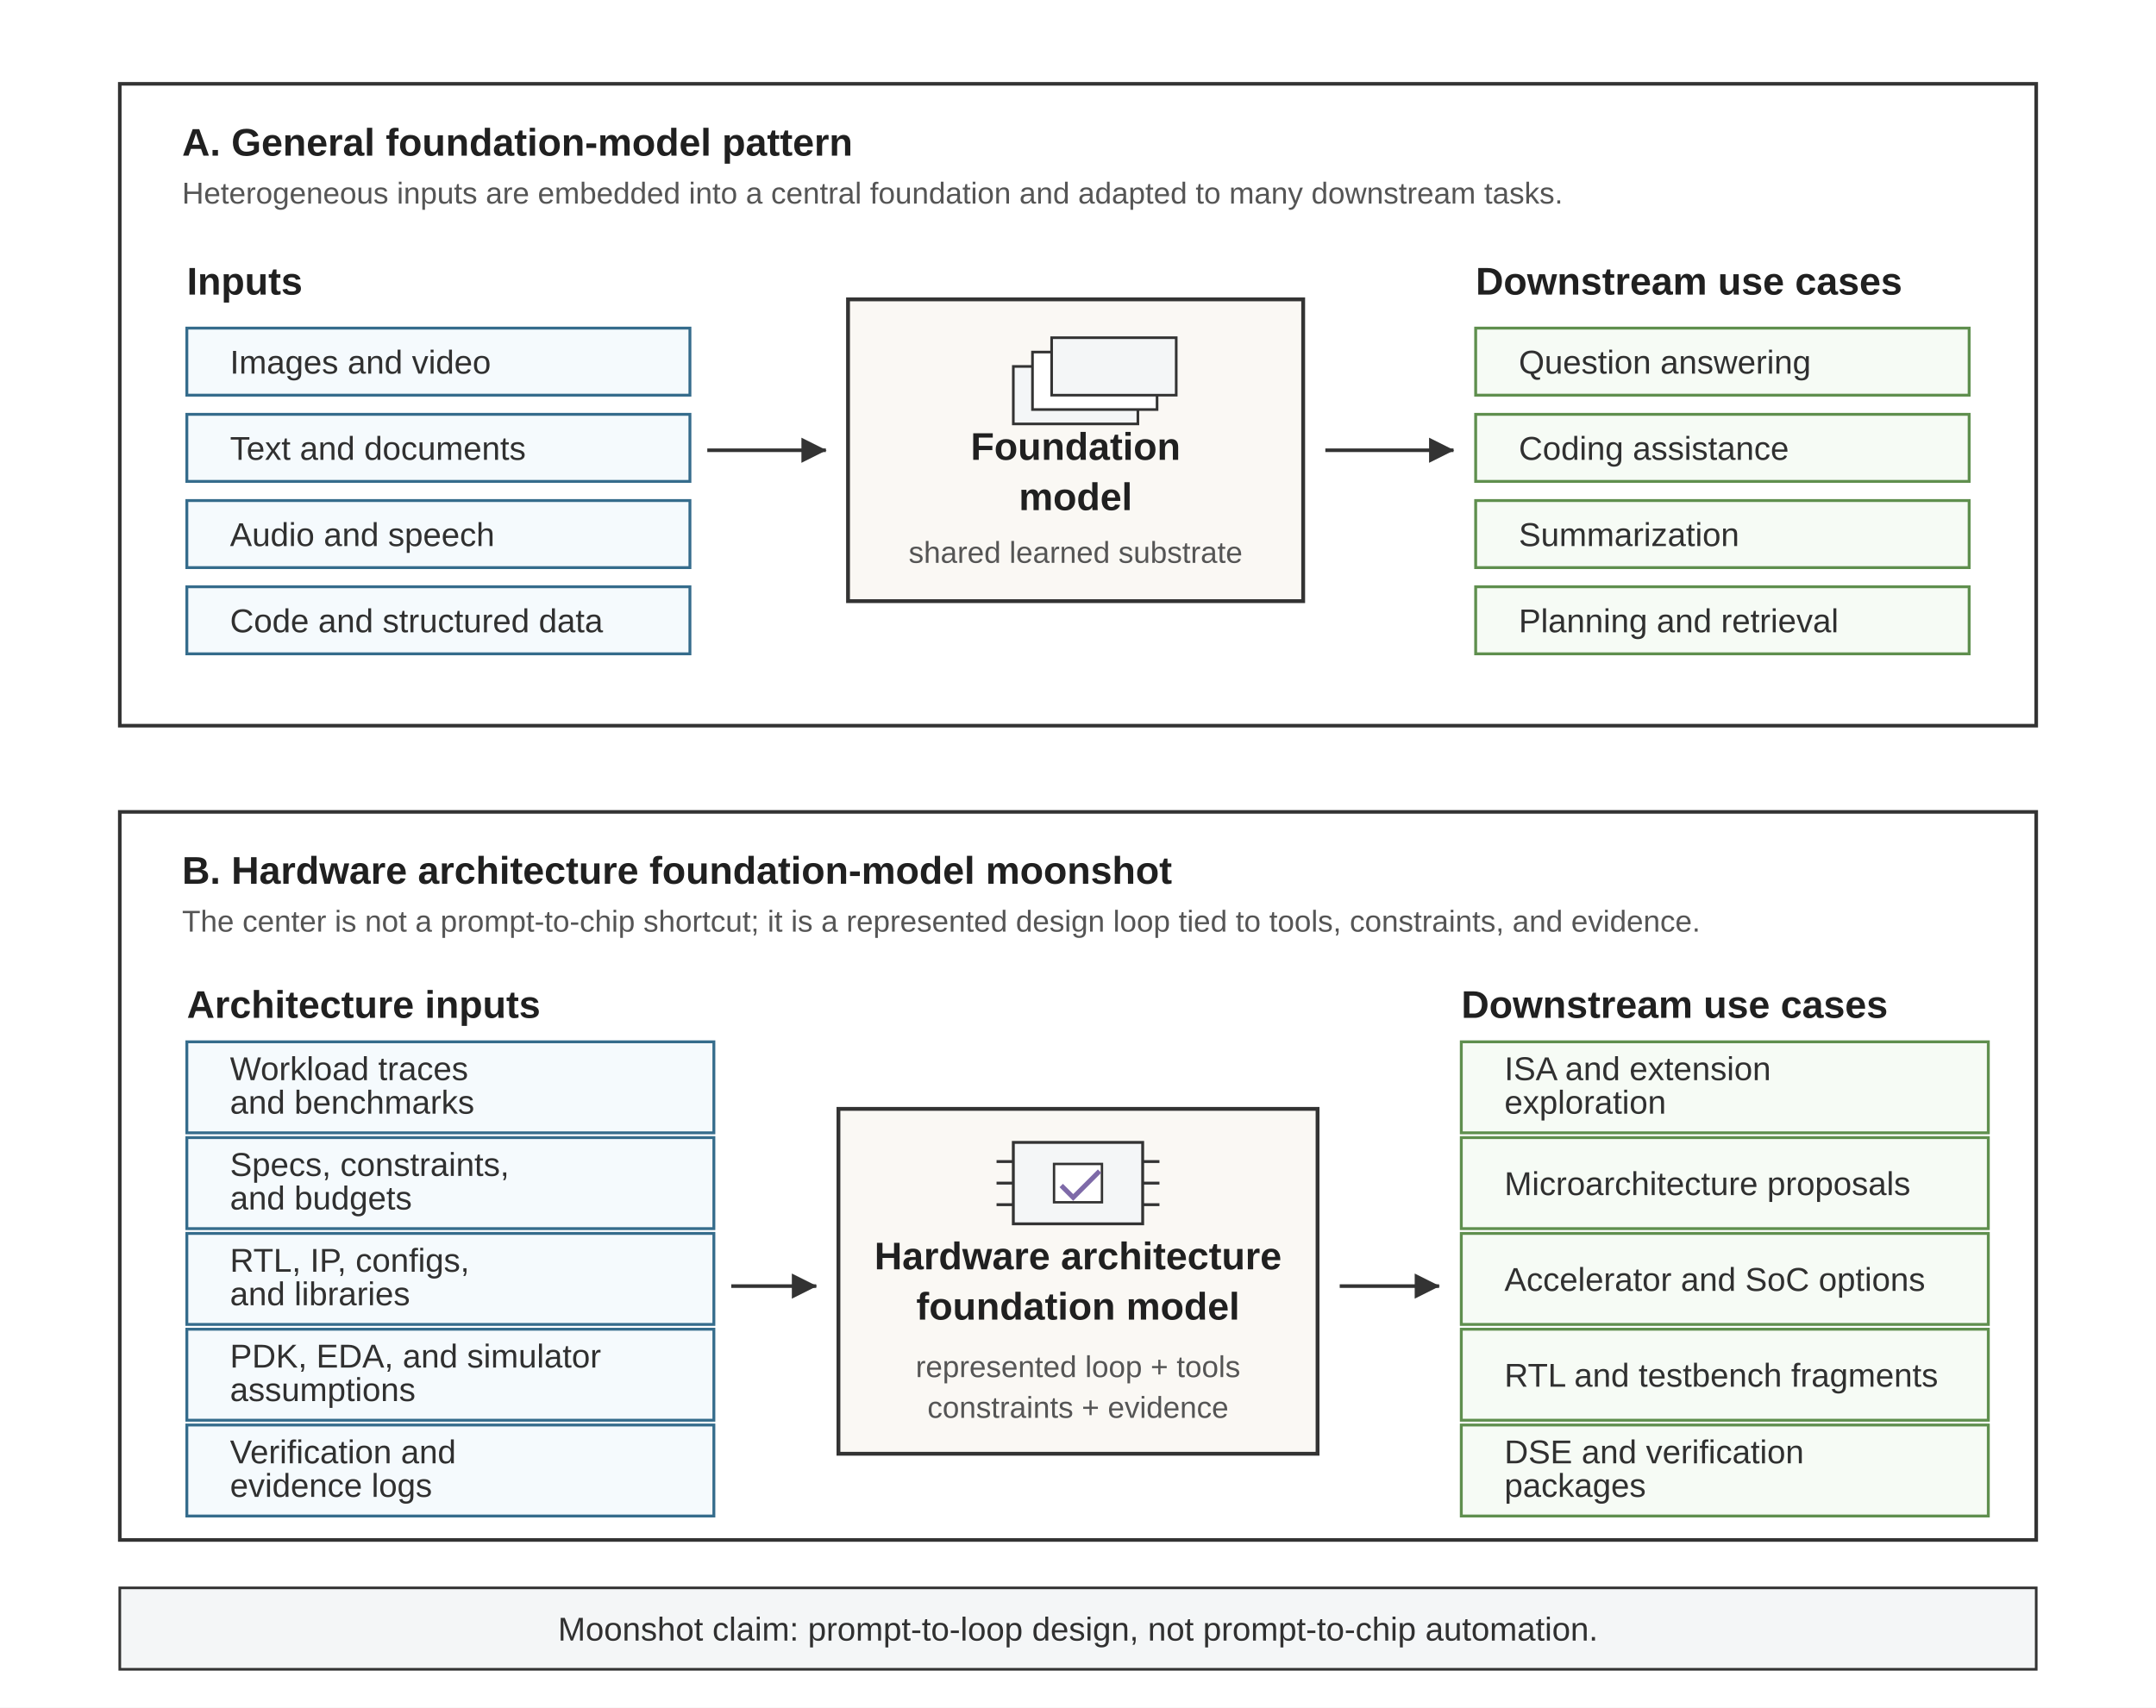
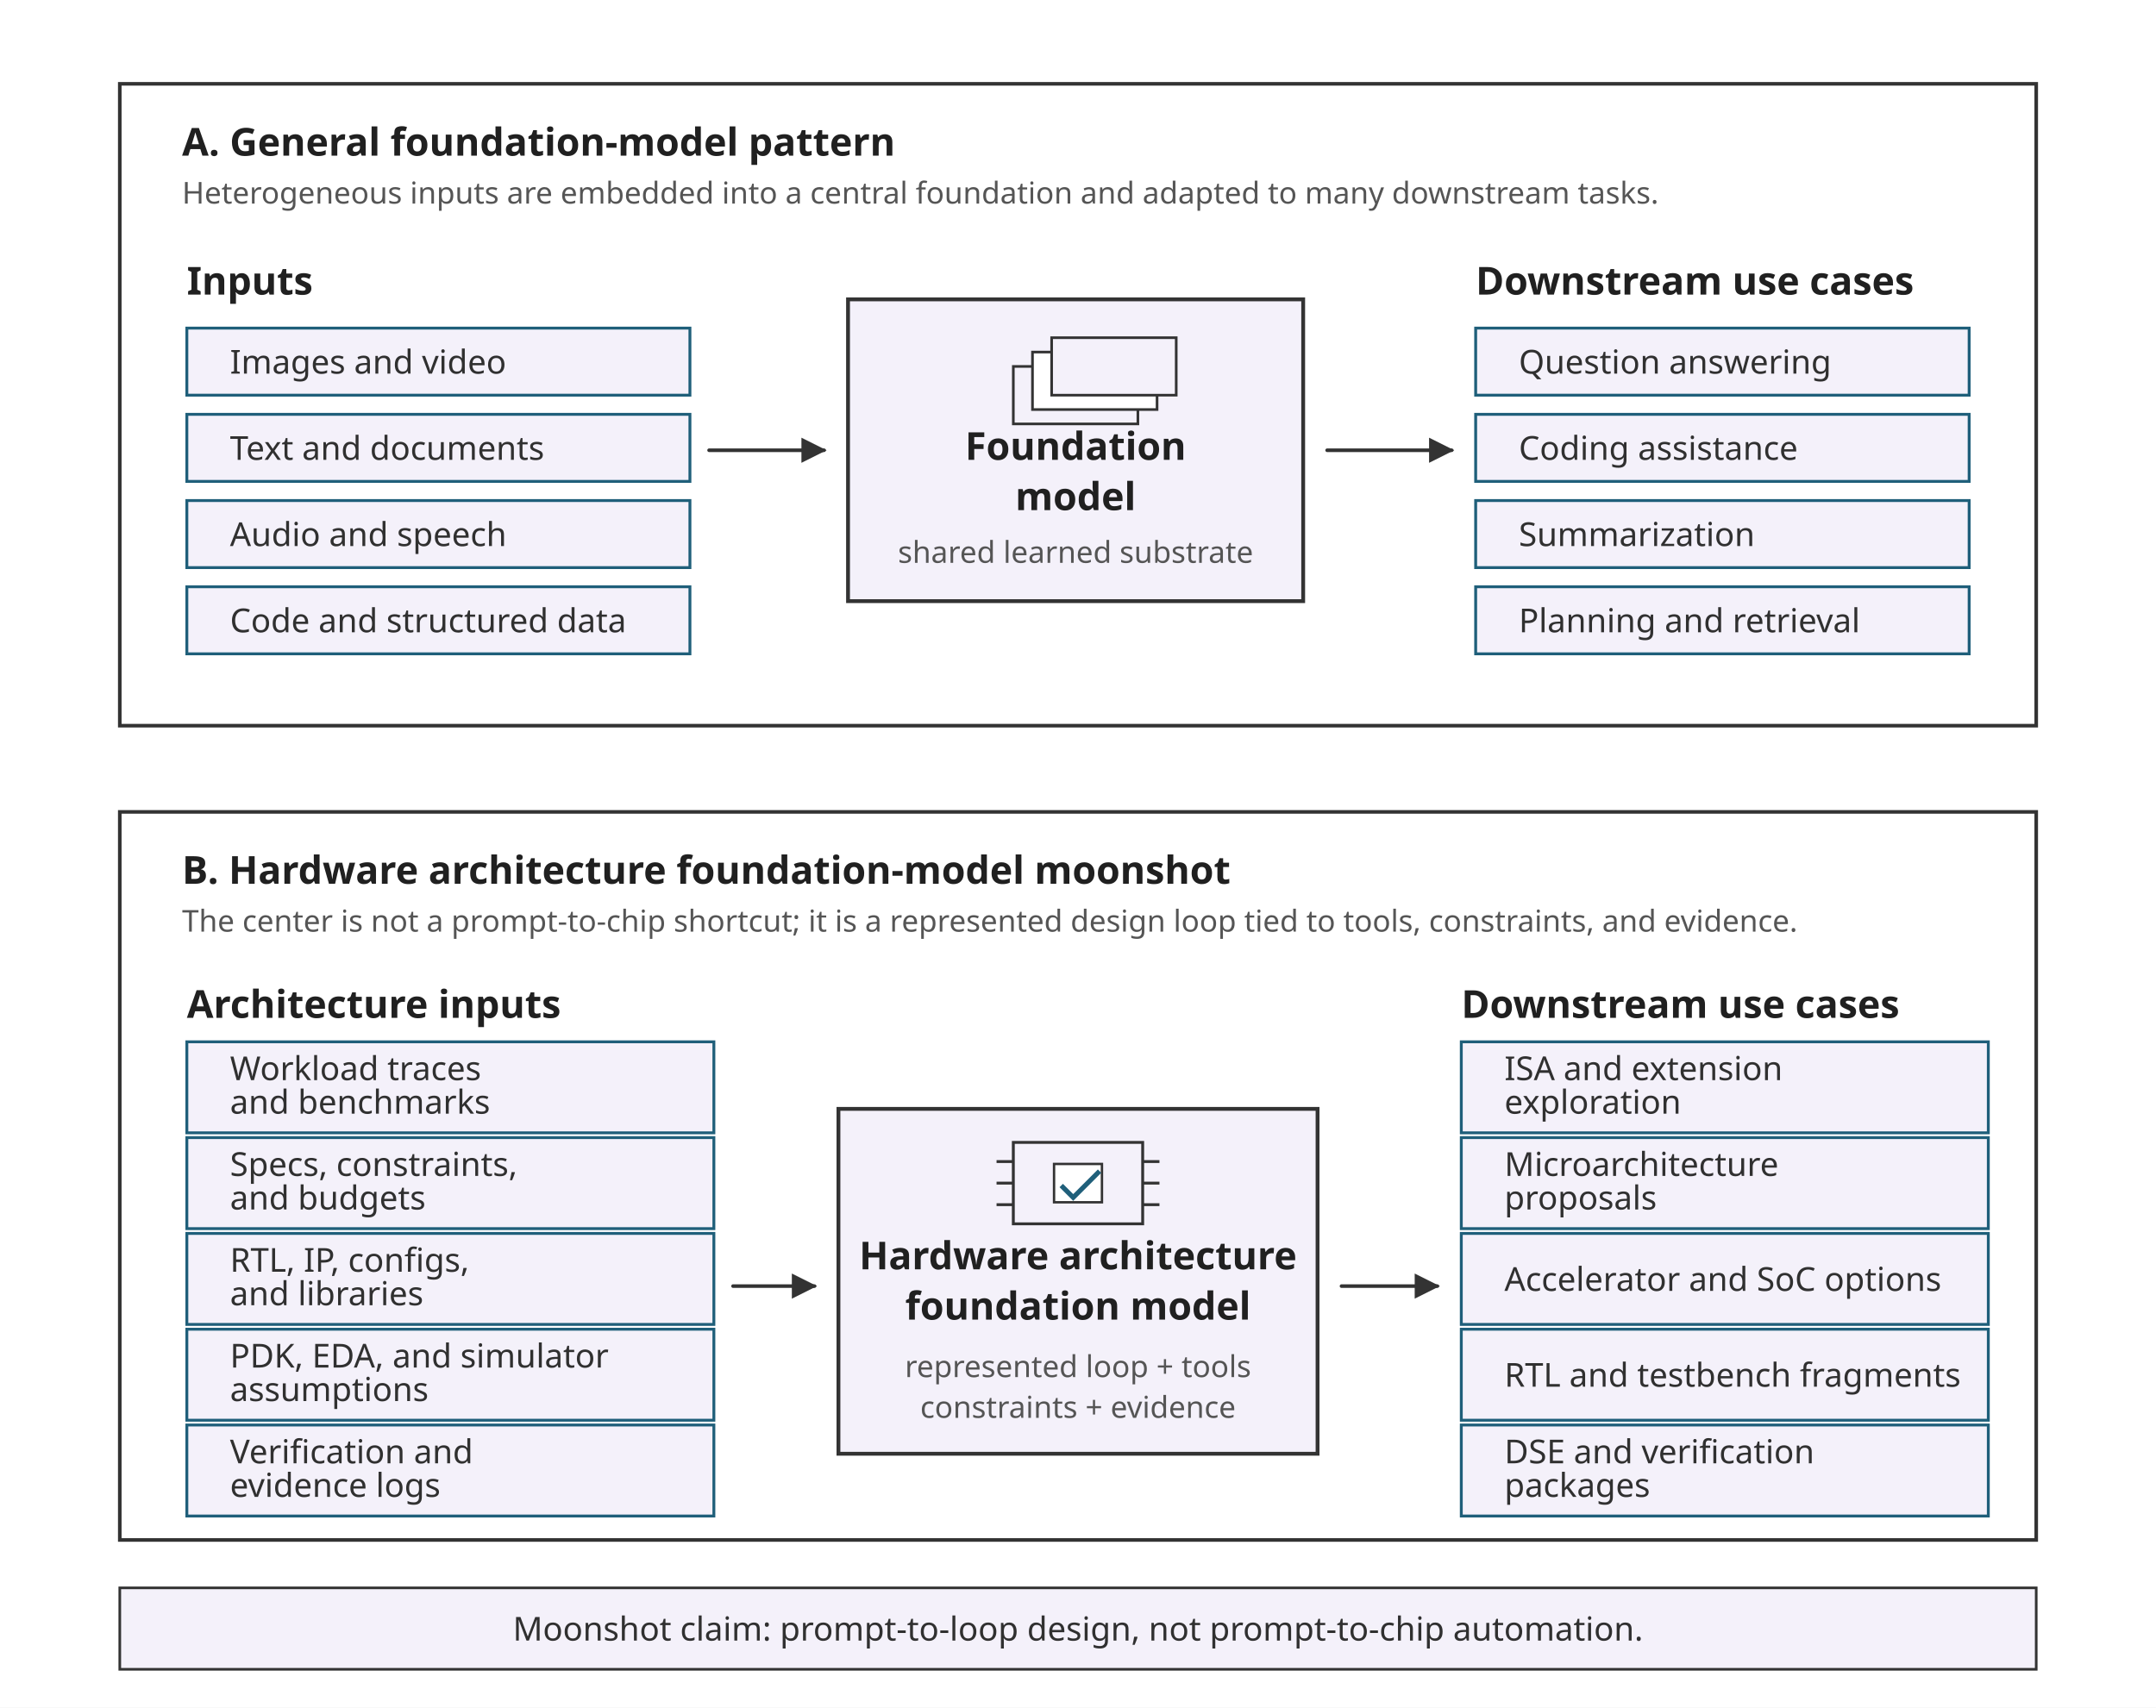
<svg xmlns="http://www.w3.org/2000/svg" viewBox="0 0 900 713" role="img">
  <defs>
    <marker id="arrow" viewBox="0 0 10 10" refX="9" refY="5" markerWidth="7" markerHeight="7" orient="auto-start-reverse">
      <path d="M 0 0 L 10 5 L 0 10 z" fill="#333333" />
    </marker>
    <style>
-       .font { font-family: Arial, Helvetica, sans-serif; }
+       .font { font-family: sans-serif; }
      .title { font-size: 27.6px; font-weight: 700; fill: #202020; }
      .subtitle { font-size: 16.1px; fill: #555555; }
      .label { font-size: 16.1px; font-weight: 700; fill: #202020; }
      .small { font-size: 13.8px; fill: #303030; }
      .micro { font-size: 12.6px; fill: #555555; }
-       .panel { fill: #ffffff; stroke: #333333; stroke-width: 1.5; }
-       .box-blue { fill: #F5FAFD; stroke: #356C8C; stroke-width: 1.2; }
-       .box-green { fill: #F6FBF5; stroke: #5F8F4E; stroke-width: 1.2; }
-       .wall { fill: #FAF8F4; stroke: #333333; stroke-width: 1.6; }
-       .line { stroke: #333333; stroke-width: 1.5; fill: none; stroke-linecap: square; stroke-linejoin: miter; }
+       .panel { fill: #FFFFFF; stroke: #333333; stroke-width: 1.5; }
+       .box-blue { fill: #F4F1FA; stroke: #1F5F7A; stroke-width: 1.2; }
+       .box-green { fill: #F4F1FA; stroke: #1F5F7A; stroke-width: 1.2; }
+       .wall { fill: #F4F1FA; stroke: #333333; stroke-width: 1.6; }
+       .line { stroke: #333333; stroke-width: 1.5; fill: none; stroke-linecap: round; stroke-linejoin: round; }
    </style>
  </defs>
-   <rect width="900" height="713" fill="#ffffff" />
+   <rect width="900" height="713" fill="#FFFFFF" />
  <g transform="translate(0,-47)">
    <rect class="panel" x="50" y="82" width="800" height="268" />
    <text class="font label" x="76" y="112">A. General foundation-model pattern</text>
    <text class="font micro" x="76" y="132">Heterogeneous inputs are embedded into a central foundation and adapted to many downstream tasks.</text>
    <g class="font">
      <text class="label" x="78" y="170">Inputs</text>
      <rect class="box-blue" x="78" y="184" width="210" height="28" />
      <text class="small" x="96" y="203">Images and video</text>
      <rect class="box-blue" x="78" y="220" width="210" height="28" />
      <text class="small" x="96" y="239">Text and documents</text>
      <rect class="box-blue" x="78" y="256" width="210" height="28" />
      <text class="small" x="96" y="275">Audio and speech</text>
      <rect class="box-blue" x="78" y="292" width="210" height="28" />
      <text class="small" x="96" y="311">Code and structured data</text>
      <rect class="wall" x="354" y="172" width="190" height="126" />
      <g transform="translate(423,188)">
-         <rect x="0" y="12" width="52" height="24" fill="#F4F6F7" stroke="#333333" stroke-width="1.1" />
+         <rect x="0" y="12" width="52" height="24" fill="#F4F1FA" stroke="#333333" stroke-width="1.1" />
        <rect x="8" y="6" width="52" height="24" fill="#FFFFFF" stroke="#333333" stroke-width="1.1" />
-         <rect x="16" y="0" width="52" height="24" fill="#F4F6F7" stroke="#333333" stroke-width="1.1" />
+         <rect x="16" y="0" width="52" height="24" fill="#F4F1FA" stroke="#333333" stroke-width="1.1" />
      </g>
      <text class="label" x="449" y="239" text-anchor="middle">Foundation</text>
      <text class="label" x="449" y="260" text-anchor="middle">model</text>
      <text class="micro" x="449" y="282" text-anchor="middle">shared learned substrate</text>
      <text class="label" x="616" y="170">Downstream use cases</text>
      <rect class="box-green" x="616" y="184" width="206" height="28" />
      <text class="small" x="634" y="203">Question answering</text>
      <rect class="box-green" x="616" y="220" width="206" height="28" />
      <text class="small" x="634" y="239">Coding assistance</text>
      <rect class="box-green" x="616" y="256" width="206" height="28" />
      <text class="small" x="634" y="275">Summarization</text>
      <rect class="box-green" x="616" y="292" width="206" height="28" />
      <text class="small" x="634" y="311">Planning and retrieval</text>
    </g>
    <line class="line" x1="296" y1="235" x2="344" y2="235" marker-end="url(#arrow)" />
    <line class="line" x1="554" y1="235" x2="606" y2="235" marker-end="url(#arrow)" />
    <rect class="panel" x="50" y="386" width="800" height="304" />
    <text class="font label" x="76" y="416">B. Hardware architecture foundation-model moonshot</text>
    <text class="font micro" x="76" y="436">The center is not a prompt-to-chip shortcut; it is a represented design loop tied to tools, constraints, and evidence.</text>
    <g class="font">
      <text class="label" x="78" y="472">Architecture inputs</text>
      <rect class="box-blue" x="78" y="482" width="220" height="38" />
      <text class="small" x="96" y="498">Workload traces</text>
      <text class="small" x="96" y="512">and benchmarks</text>
      <rect class="box-blue" x="78" y="522" width="220" height="38" />
      <text class="small" x="96" y="538">Specs, constraints,</text>
      <text class="small" x="96" y="552">and budgets</text>
      <rect class="box-blue" x="78" y="562" width="220" height="38" />
      <text class="small" x="96" y="578">RTL, IP, configs,</text>
      <text class="small" x="96" y="592">and libraries</text>
      <rect class="box-blue" x="78" y="602" width="220" height="38" />
      <text class="small" x="96" y="618">PDK, EDA, and simulator</text>
      <text class="small" x="96" y="632">assumptions</text>
      <rect class="box-blue" x="78" y="642" width="220" height="38" />
      <text class="small" x="96" y="658">Verification and</text>
      <text class="small" x="96" y="672">evidence logs</text>
      <rect class="wall" x="350" y="510" width="200" height="144" />
      <g transform="translate(423,524)">
-         <rect x="0" y="0" width="54" height="34" fill="#F4F6F7" stroke="#333333" stroke-width="1.2" />
+         <rect x="0" y="0" width="54" height="34" fill="#F4F1FA" stroke="#333333" stroke-width="1.2" />
        <line x1="-7" y1="8" x2="0" y2="8" stroke="#333333" stroke-width="1.2" />
        <line x1="-7" y1="17" x2="0" y2="17" stroke="#333333" stroke-width="1.2" />
        <line x1="-7" y1="26" x2="0" y2="26" stroke="#333333" stroke-width="1.2" />
        <line x1="54" y1="8" x2="61" y2="8" stroke="#333333" stroke-width="1.2" />
        <line x1="54" y1="17" x2="61" y2="17" stroke="#333333" stroke-width="1.2" />
        <line x1="54" y1="26" x2="61" y2="26" stroke="#333333" stroke-width="1.2" />
        <rect x="17" y="9" width="20" height="16" fill="#FFFFFF" stroke="#333333" stroke-width="1" />
-         <path d="M 20 18 L 25 23 L 36 12" fill="none" stroke="#7E6AA8" stroke-width="2" />
+         <path d="M 20 18 L 25 23 L 36 12" fill="none" stroke="#1F5F7A" stroke-width="2" />
      </g>
      <text class="label" x="450" y="577" text-anchor="middle">Hardware architecture</text>
      <text class="label" x="450" y="598" text-anchor="middle">foundation model</text>
      <text class="micro" x="450" y="622" text-anchor="middle">represented loop + tools</text>
      <text class="micro" x="450" y="639" text-anchor="middle">constraints + evidence</text>
      <text class="label" x="610" y="472">Downstream use cases</text>
      <rect class="box-green" x="610" y="482" width="220" height="38" />
      <text class="small" x="628" y="498">ISA and extension</text>
      <text class="small" x="628" y="512">exploration</text>
      <rect class="box-green" x="610" y="522" width="220" height="38" />
-       <text class="small" x="628" y="546">Microarchitecture proposals</text>
+       <text class="small" x="628" y="538">Microarchitecture</text>
+       <text class="small" x="628" y="552">proposals</text>
      <rect class="box-green" x="610" y="562" width="220" height="38" />
      <text class="small" x="628" y="586">Accelerator and SoC options</text>
      <rect class="box-green" x="610" y="602" width="220" height="38" />
      <text class="small" x="628" y="626">RTL and testbench fragments</text>
      <rect class="box-green" x="610" y="642" width="220" height="38" />
      <text class="small" x="628" y="658">DSE and verification</text>
      <text class="small" x="628" y="672">packages</text>
    </g>
    <line class="line" x1="306" y1="584" x2="340" y2="584" marker-end="url(#arrow)" />
    <line class="line" x1="560" y1="584" x2="600" y2="584" marker-end="url(#arrow)" />
-     <rect x="50" y="710" width="800" height="34" fill="#F4F6F7" stroke="#333333" stroke-width="1.1" />
+     <rect x="50" y="710" width="800" height="34" fill="#F4F1FA" stroke="#333333" stroke-width="1.1" />
    <text class="font small" x="450" y="732" text-anchor="middle">Moonshot claim: prompt-to-loop design, not prompt-to-chip automation.</text>
  </g>
</svg>
